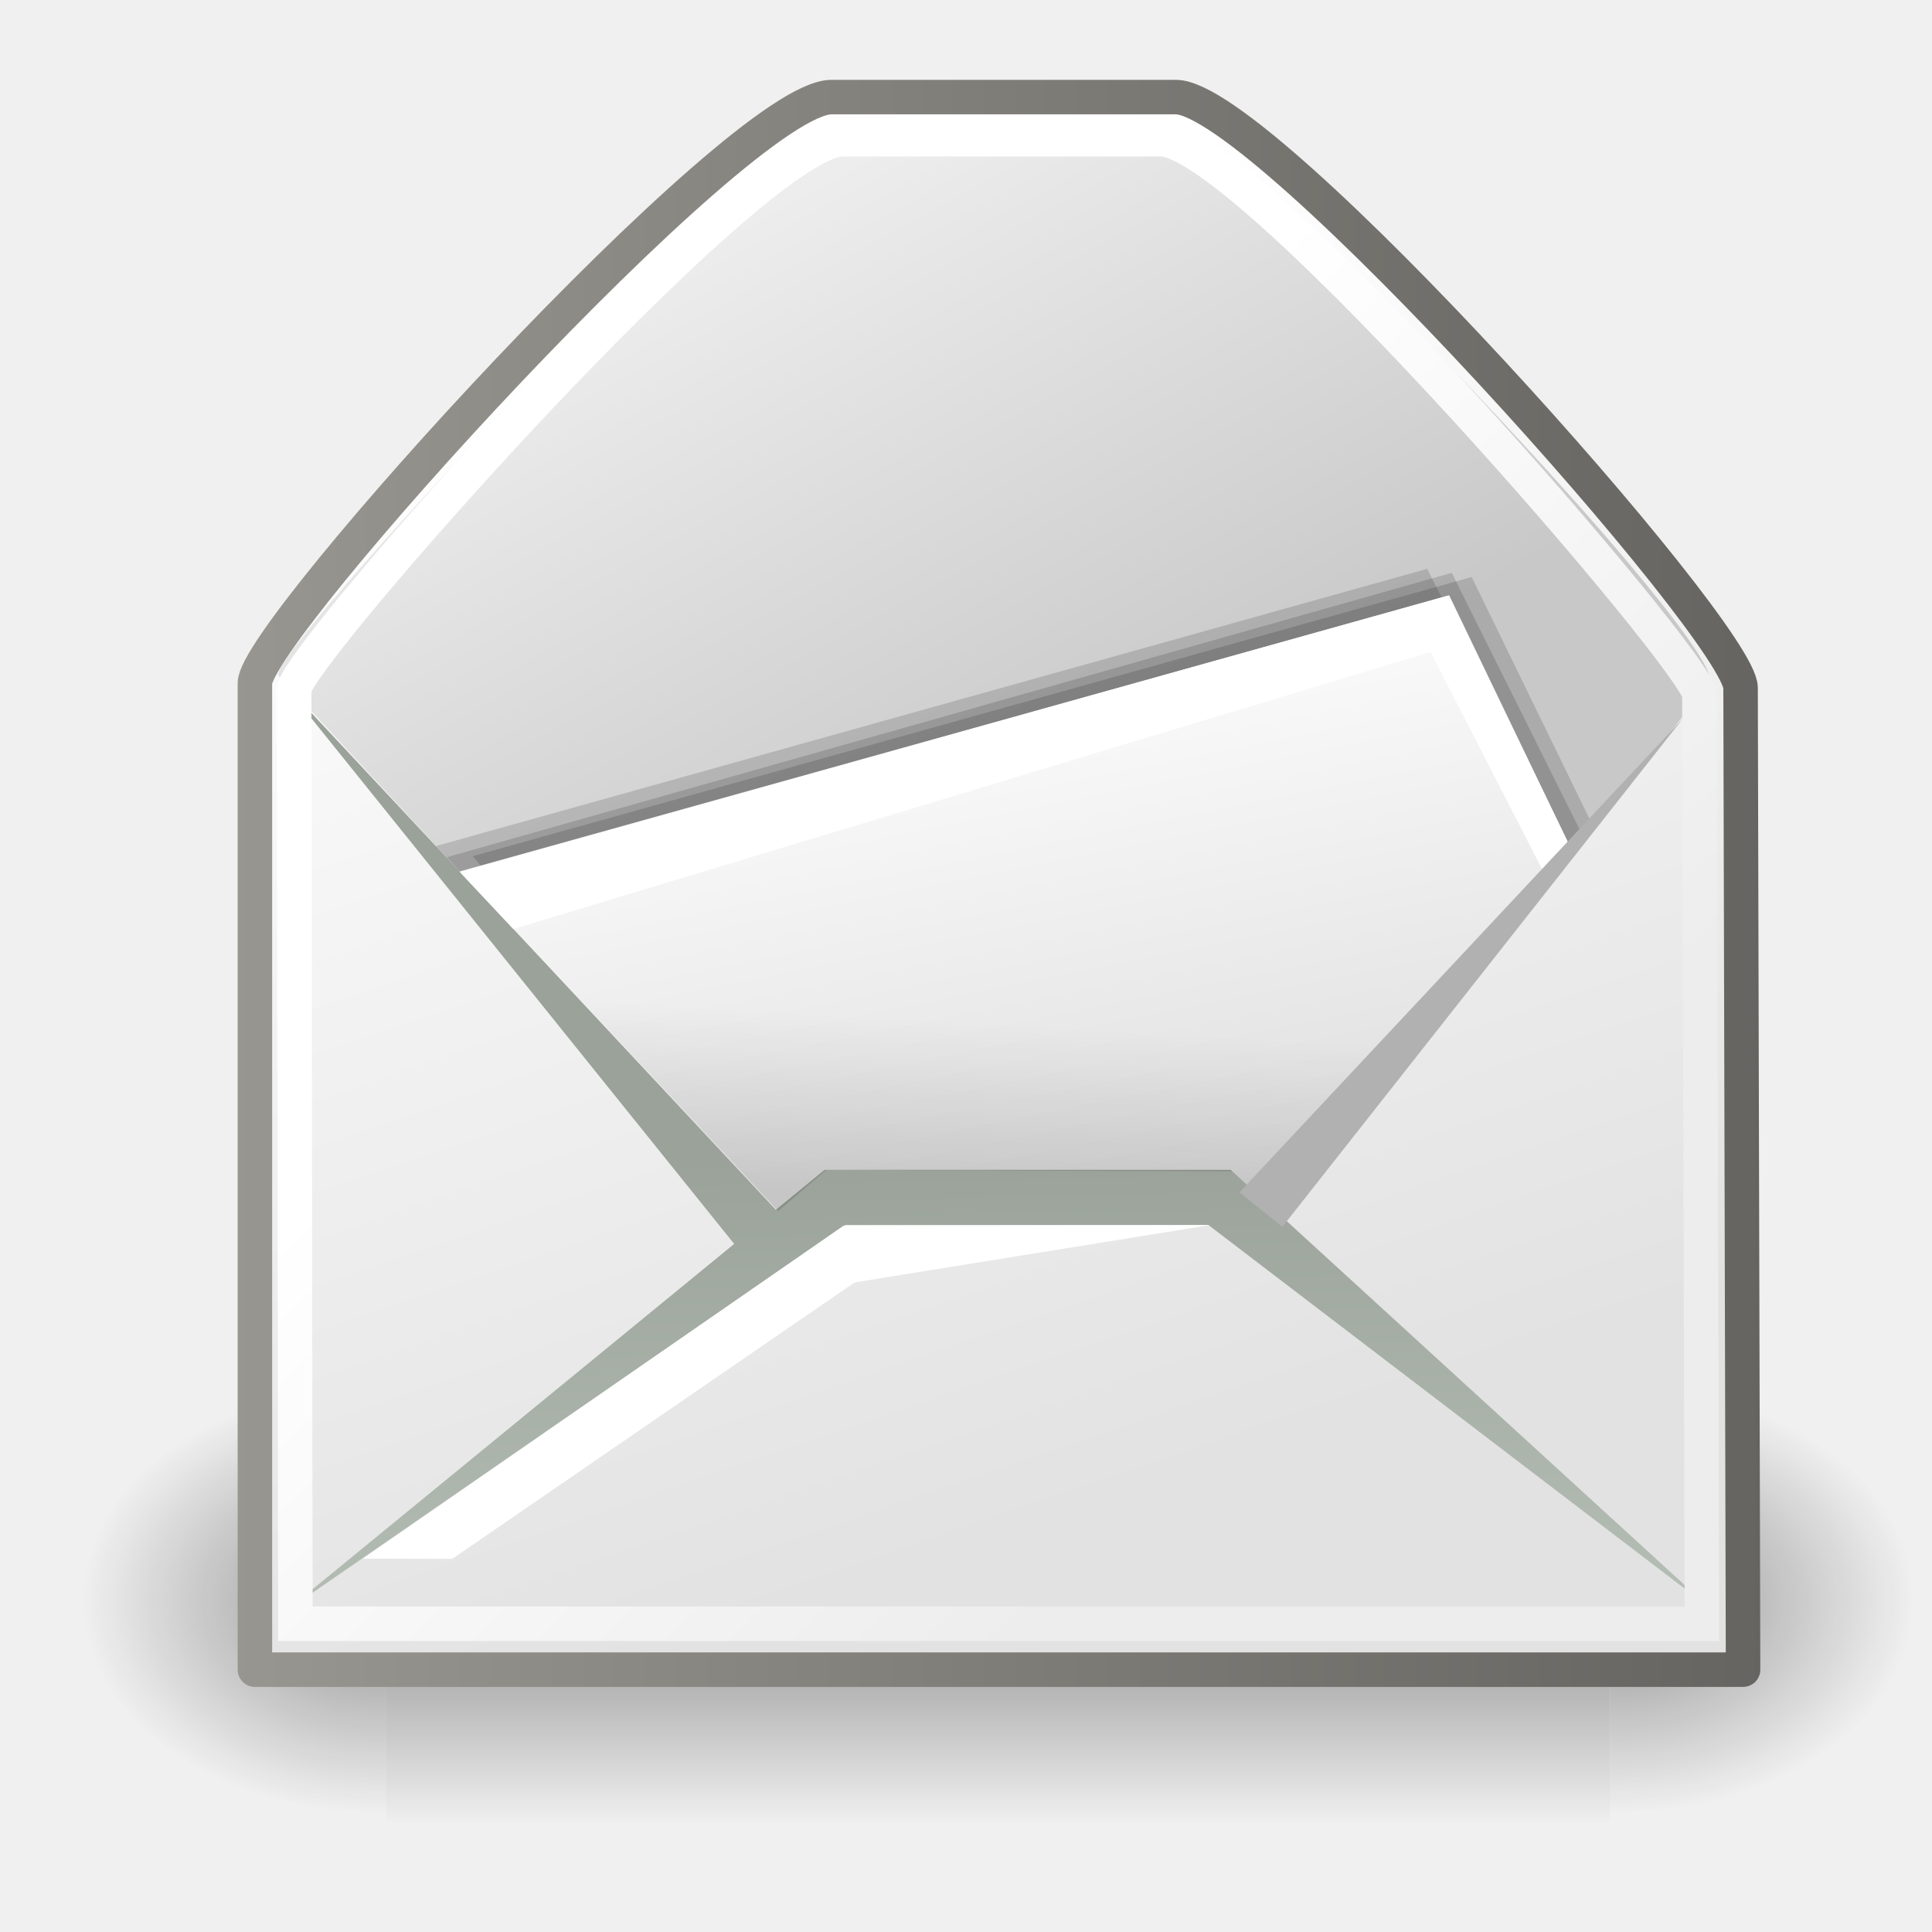
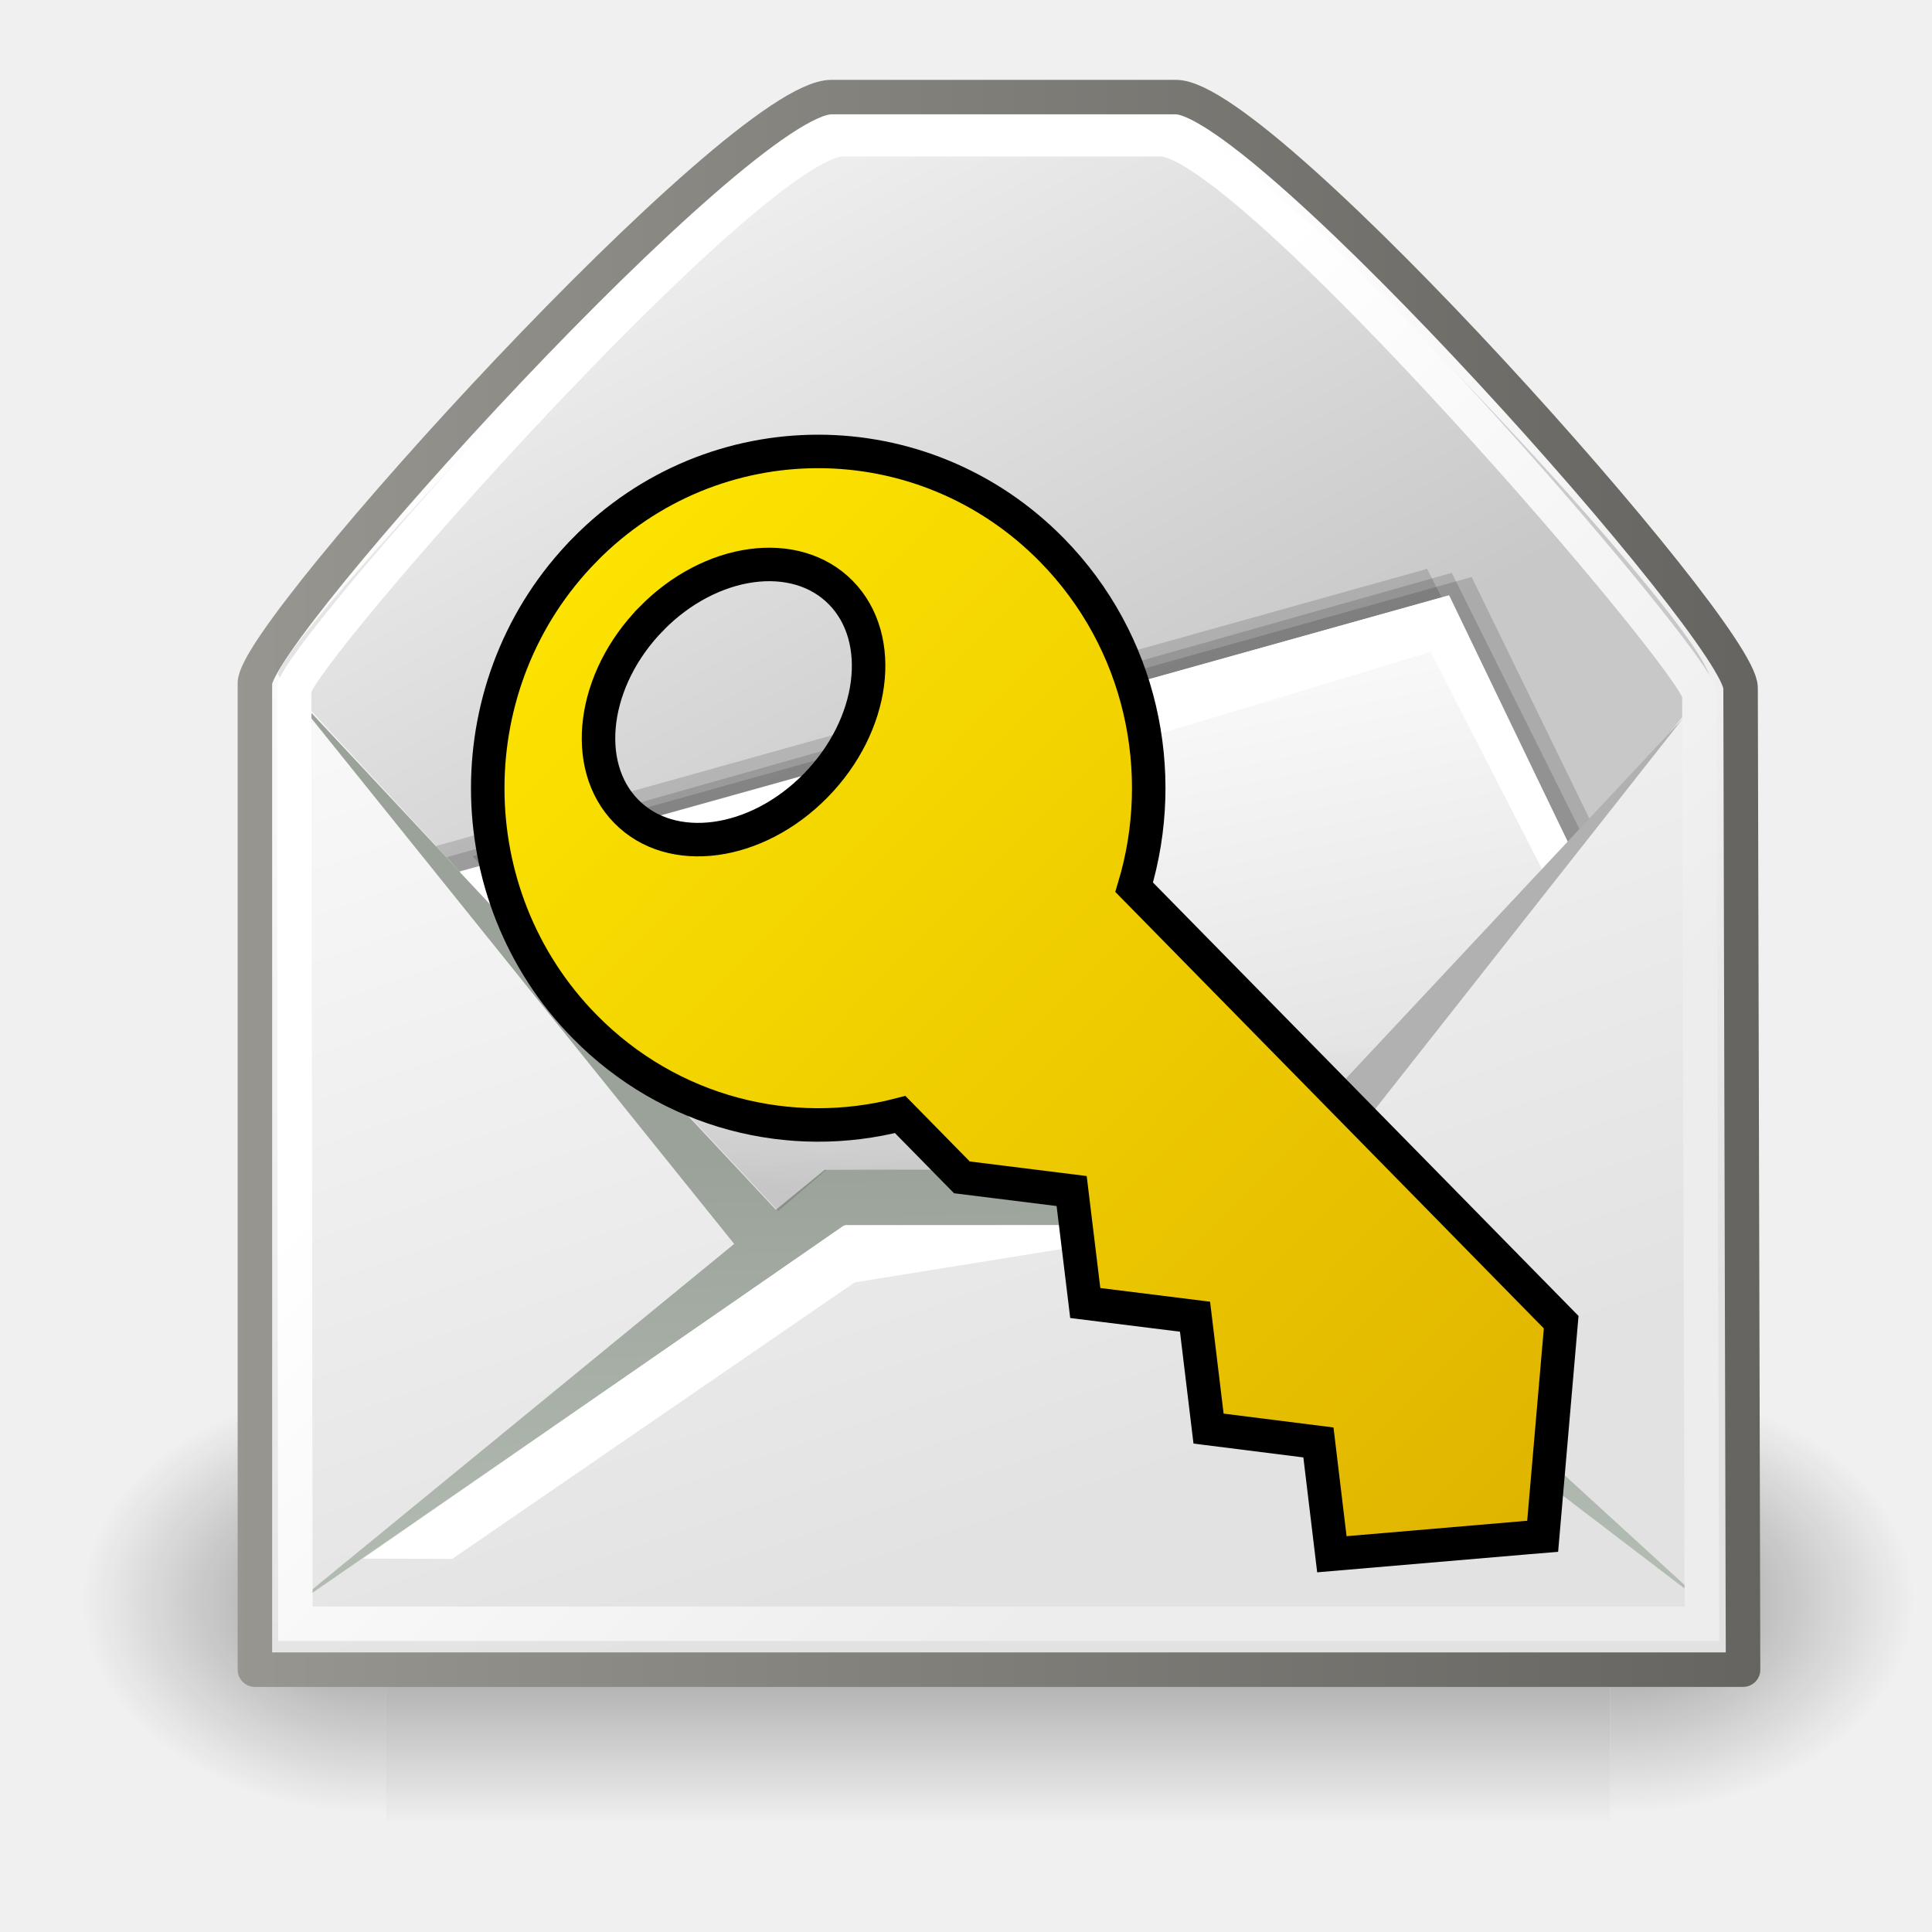
- <svg xmlns="http://www.w3.org/2000/svg" xmlns:xlink="http://www.w3.org/1999/xlink" id="svg5816" viewBox="0 0 48 48">
+ <svg xmlns="http://www.w3.org/2000/svg" xmlns:xlink="http://www.w3.org/1999/xlink" id="svg5816" viewBox="0 0 48 48" version="1.1">
  <defs id="defs3">
    <radialGradient id="radialGradient6719" xlink:href="#linearGradient5060" gradientUnits="userSpaceOnUse" cy="486.65" cx="605.71" gradientTransform="matrix(-2.7744 0 0 1.9697 112.76 -872.89)" r="117.14" />
    <linearGradient id="linearGradient5060">
      <stop id="stop5062" style="stop-color:black" offset="0" />
      <stop id="stop5064" style="stop-color:black;stop-opacity:0" offset="1" />
    </linearGradient>
    <radialGradient id="radialGradient6717" xlink:href="#linearGradient5060" gradientUnits="userSpaceOnUse" cy="486.65" cx="605.71" gradientTransform="matrix(2.7744 0 0 1.9697 -1891.6 -872.89)" r="117.14" />
    <linearGradient id="linearGradient6715" y2="609.51" gradientUnits="userSpaceOnUse" x2="302.86" gradientTransform="matrix(2.7744 0 0 1.9697 -1892.2 -872.89)" y1="366.65" x1="302.86">
      <stop id="stop5050" style="stop-color:black;stop-opacity:0" offset="0" />
      <stop id="stop5056" style="stop-color:black" offset=".5" />
      <stop id="stop5052" style="stop-color:black;stop-opacity:0" offset="1" />
    </linearGradient>
    <linearGradient id="linearGradient2152">
      <stop id="stop2154" style="stop-color:#9aa29a" offset="0" />
      <stop id="stop2156" style="stop-color:#b5beb5" offset="1" />
    </linearGradient>
    <linearGradient id="linearGradient27463" y2="32.203" gradientUnits="userSpaceOnUse" y1="37.785" gradientTransform="matrix(2.3949 0 0 .78106 2.8795 0.343)" x2="9.762" x1="8.78">
      <stop id="stop2276" style="stop-color:#000000;stop-opacity:.129" offset="0" />
      <stop id="stop2278" style="stop-color:#000000;stop-opacity:0" offset="1" />
    </linearGradient>
    <linearGradient id="linearGradient27468" y2="24.133" gradientUnits="userSpaceOnUse" y1="13.686" gradientTransform="matrix(1.3709 0 0 1.4438 2.4311 -.14079)" x2="21.112" x1="11.233">
      <stop id="stop9751" style="stop-color:#ffffff" offset="0" />
      <stop id="stop9753" style="stop-color:#ededed" offset="1" />
    </linearGradient>
    <linearGradient id="linearGradient27471" y2="52.091" xlink:href="#linearGradient2152" gradientUnits="userSpaceOnUse" y1="37.197" gradientTransform="matrix(2.4548 0 0 0.762 2.8795 0.343)" x2="9.886" x1="8.916" />
    <linearGradient id="linearGradient27477" y2="29.569" gradientUnits="userSpaceOnUse" y1="15.148" gradientTransform="matrix(1.8193 0 0 1.0282 2.8795 0.343)" x2="15.311" x1="10.184">
      <stop id="stop2168" style="stop-color:#ffffff" offset="0" />
      <stop id="stop2170" style="stop-color:#dcdcdc" offset="1" />
    </linearGradient>
    <linearGradient id="linearGradient27483" y2="17.877" gradientUnits="userSpaceOnUse" y1="7.231" gradientTransform="matrix(1.5706 0 0 1.191 2.8795 0.343)" x2="13.467" x1="5.827">
      <stop id="stop18915" style="stop-color:#ededed" offset="0" />
      <stop id="stop18917" style="stop-color:#c8c8c8" offset="1" />
    </linearGradient>
    <linearGradient id="linearGradient27486" y2="26.023" gradientUnits="userSpaceOnUse" y1="4.746" gradientTransform="matrix(1.3435 0 0 1.4179 2.8795 .3146)" x2="18.475" x1="11.573">
      <stop id="stop15109" style="stop-color:#ffffff" offset="0" />
      <stop id="stop15111" style="stop-color:#e2e2e2" offset="1" />
    </linearGradient>
    <linearGradient id="linearGradient27488" y2="15.257" gradientUnits="userSpaceOnUse" y1="15.257" gradientTransform="matrix(1.3435 0 0 1.4179 2.8795 .3146)" x2="30.6" x1="2.062">
      <stop id="stop2138" style="stop-color:#989690" offset="0" />
      <stop id="stop2140" style="stop-color:#656460" offset="1" />
    </linearGradient>
+     <linearGradient id="linearGradient3601" y2="613.94" gradientUnits="userSpaceOnUse" x2="385.04" gradientTransform="matrix(0.04860254,-0.04951283,0.04860254,0.04951283,-9.766463,27.282)" y1="63.871" x1="386.39">
+       <stop id="stop3797" stop-color="#ffe800" offset="0" />
+       <stop id="stop3799" stop-color="#dfb300" offset="1" />
+     </linearGradient>
  </defs>
  <g id="layer1">
    <g id="g6707" transform="matrix(0.0227 0 0 .022979 44.989 37.784)">
      <rect id="rect6709" style="opacity:.402;color:black;fill:url(#linearGradient6715)" height="478.36" width="1339.6" y="-150.7" x="-1559.3" />
      <path id="path6711" style="opacity:.402;color:black;fill:url(#radialGradient6717)" d="m-219.62-150.68v478.33c142.88 0.9 345.4-107.17 345.4-239.2 0-132.02-159.44-239.13-345.4-239.13z" />
      <path id="path6713" style="opacity:.402;color:black;fill:url(#radialGradient6719)" d="m-1559.3-150.68v478.33c-142.8 0.9-345.4-107.17-345.4-239.2 0-132.02 159.5-239.13 345.4-239.13z" />
    </g>
    <path id="path12723" style="stroke-linejoin:round;fill-rule:evenodd;stroke:url(#linearGradient27488);stroke-width:.857;fill:url(#linearGradient27486)" d="m6.333 16.972v24.51h36.973l-0.062-24.392c-0.003-1.378-11.848-14.678-14.033-14.678l-8.552 0c-2.297 0-14.326 13.262-14.326 14.56z" />
    <path id="path18153" style="fill-rule:evenodd;fill:url(#linearGradient27483)" d="m6.923 16.787c-0.398-0.43 11.887-13.694 13.744-13.694l8.376 0.001c1.747 0 14.037 13.128 13.427 13.886l-10.861 13.495-12.314-0.318-12.372-13.37z" />
    <path id="path2164" style="fill-rule:evenodd;fill:#000000;fill-opacity:.146" d="m19.078 30.018l-7.333-8.746 24.818-6.936 3.029 6.216-7.416 9.44" />
    <path id="path2162" style="fill-rule:evenodd;fill:#000000;fill-opacity:.146" d="m18.292 29.836l-7.483-8.81 24.648-6.893 3.174 6.271-7.241 9.407" />
    <path id="path2160" style="fill-rule:evenodd;fill:#000000;fill-opacity:.146" d="m18.775 29.957l-7.675-8.66 24.968-7.065 3.286 6.593-7.48 9.107" />
    <path id="path15105" style="fill-rule:evenodd;fill:url(#linearGradient27477)" d="m18.594 30.441l-7.333-8.746 24.712-6.894 3.11 6.388-7.12 8.986" />
    <path id="path14245" style="fill:url(#linearGradient27471);fill-rule:evenodd" d="m20.488 29.064l-13.396 10.972 13.909-9.604h9.018l12.42 9.482-11.864-10.85h-10.087z" />
    <path id="path14339" style="fill-rule:evenodd;color:#000000;fill:url(#linearGradient27471)" d="m6.963 16.885l11.516 14.316 1.068-0.854-12.584-13.462z" />
    <path id="path15103" style="stroke:url(#linearGradient27468);stroke-width:.857;fill:none" d="m7.308 17.131l0.031 23.211h34.945l-0.063-23.084c-0.002-0.75-11.216-13.799-13.384-13.799l-7.895 0c-2.253 0-13.635 12.892-13.634 13.672z" />
    <path id="path17393" style="fill-rule:evenodd;fill:#ffffff" d="m20.957 30.453l-11.941 8.271 2.219 0.006 9.998-6.869 8.822-1.423-9.098 0.015z" />
    <path id="path2174" style="fill-rule:evenodd;fill:#ffffff" d="m11.428 21.67l1.324 1.411 22.791-6.884 2.915 5.682 0.614-0.712-3.069-6.378-24.575 6.881z" />
    <path id="path2272" style="fill-rule:evenodd;fill:url(#linearGradient27463)" d="m13.308 23.636l6.026 6.454 1.197-1.026 10.087 0.043 0.812 0.727 3.975-4.744c-1.154-1.411-22.097-1.454-22.097-1.454z" />
    <path id="path27492" style="fill-rule:evenodd;color:#000000;fill:#b1b1b1" d="m41.813 17.848l-9.952 12.631-1.068-0.855 11.02-11.776z" />
+     <path style="color:#000000;fill:url(#linearGradient3601);stroke:#000000;stroke-width:0.832;stroke-miterlimit:4;stroke-dasharray:none;stroke-opacity:1" d="m 14.523,13.664 c -3.206,3.266 -3.208,8.571 -0.002,11.836 2.125,2.165 5.128,2.894 7.844,2.19 l 1.533,1.561 2.727,0.34 0.338,2.782 2.727,0.34 0.336,2.78 2.73,0.344 0.334,2.778 4.848,-0.414 0.389,-0.032 0.074,-0.855 0.386,-4.465 -1.517,-1.545 -1.514,-1.543 -1.516,-1.544 -1.514,-1.542 -1.516,-1.544 -1.516,-1.544 -1.516,-1.544 c 0.863,-2.867 0.183,-6.109 -2.042,-8.376 -3.206,-3.266 -8.408,-3.269 -11.613,-0.004 z m 1.664,1.703 c 1.472,-1.499 3.579,-1.788 4.704,-0.642 1.125,1.146 0.843,3.295 -0.628,4.794 -1.472,1.499 -3.579,1.785 -4.704,0.639 -1.125,-1.146 -0.843,-3.292 0.628,-4.79 z" id="path6625" />
  </g>
</svg>
